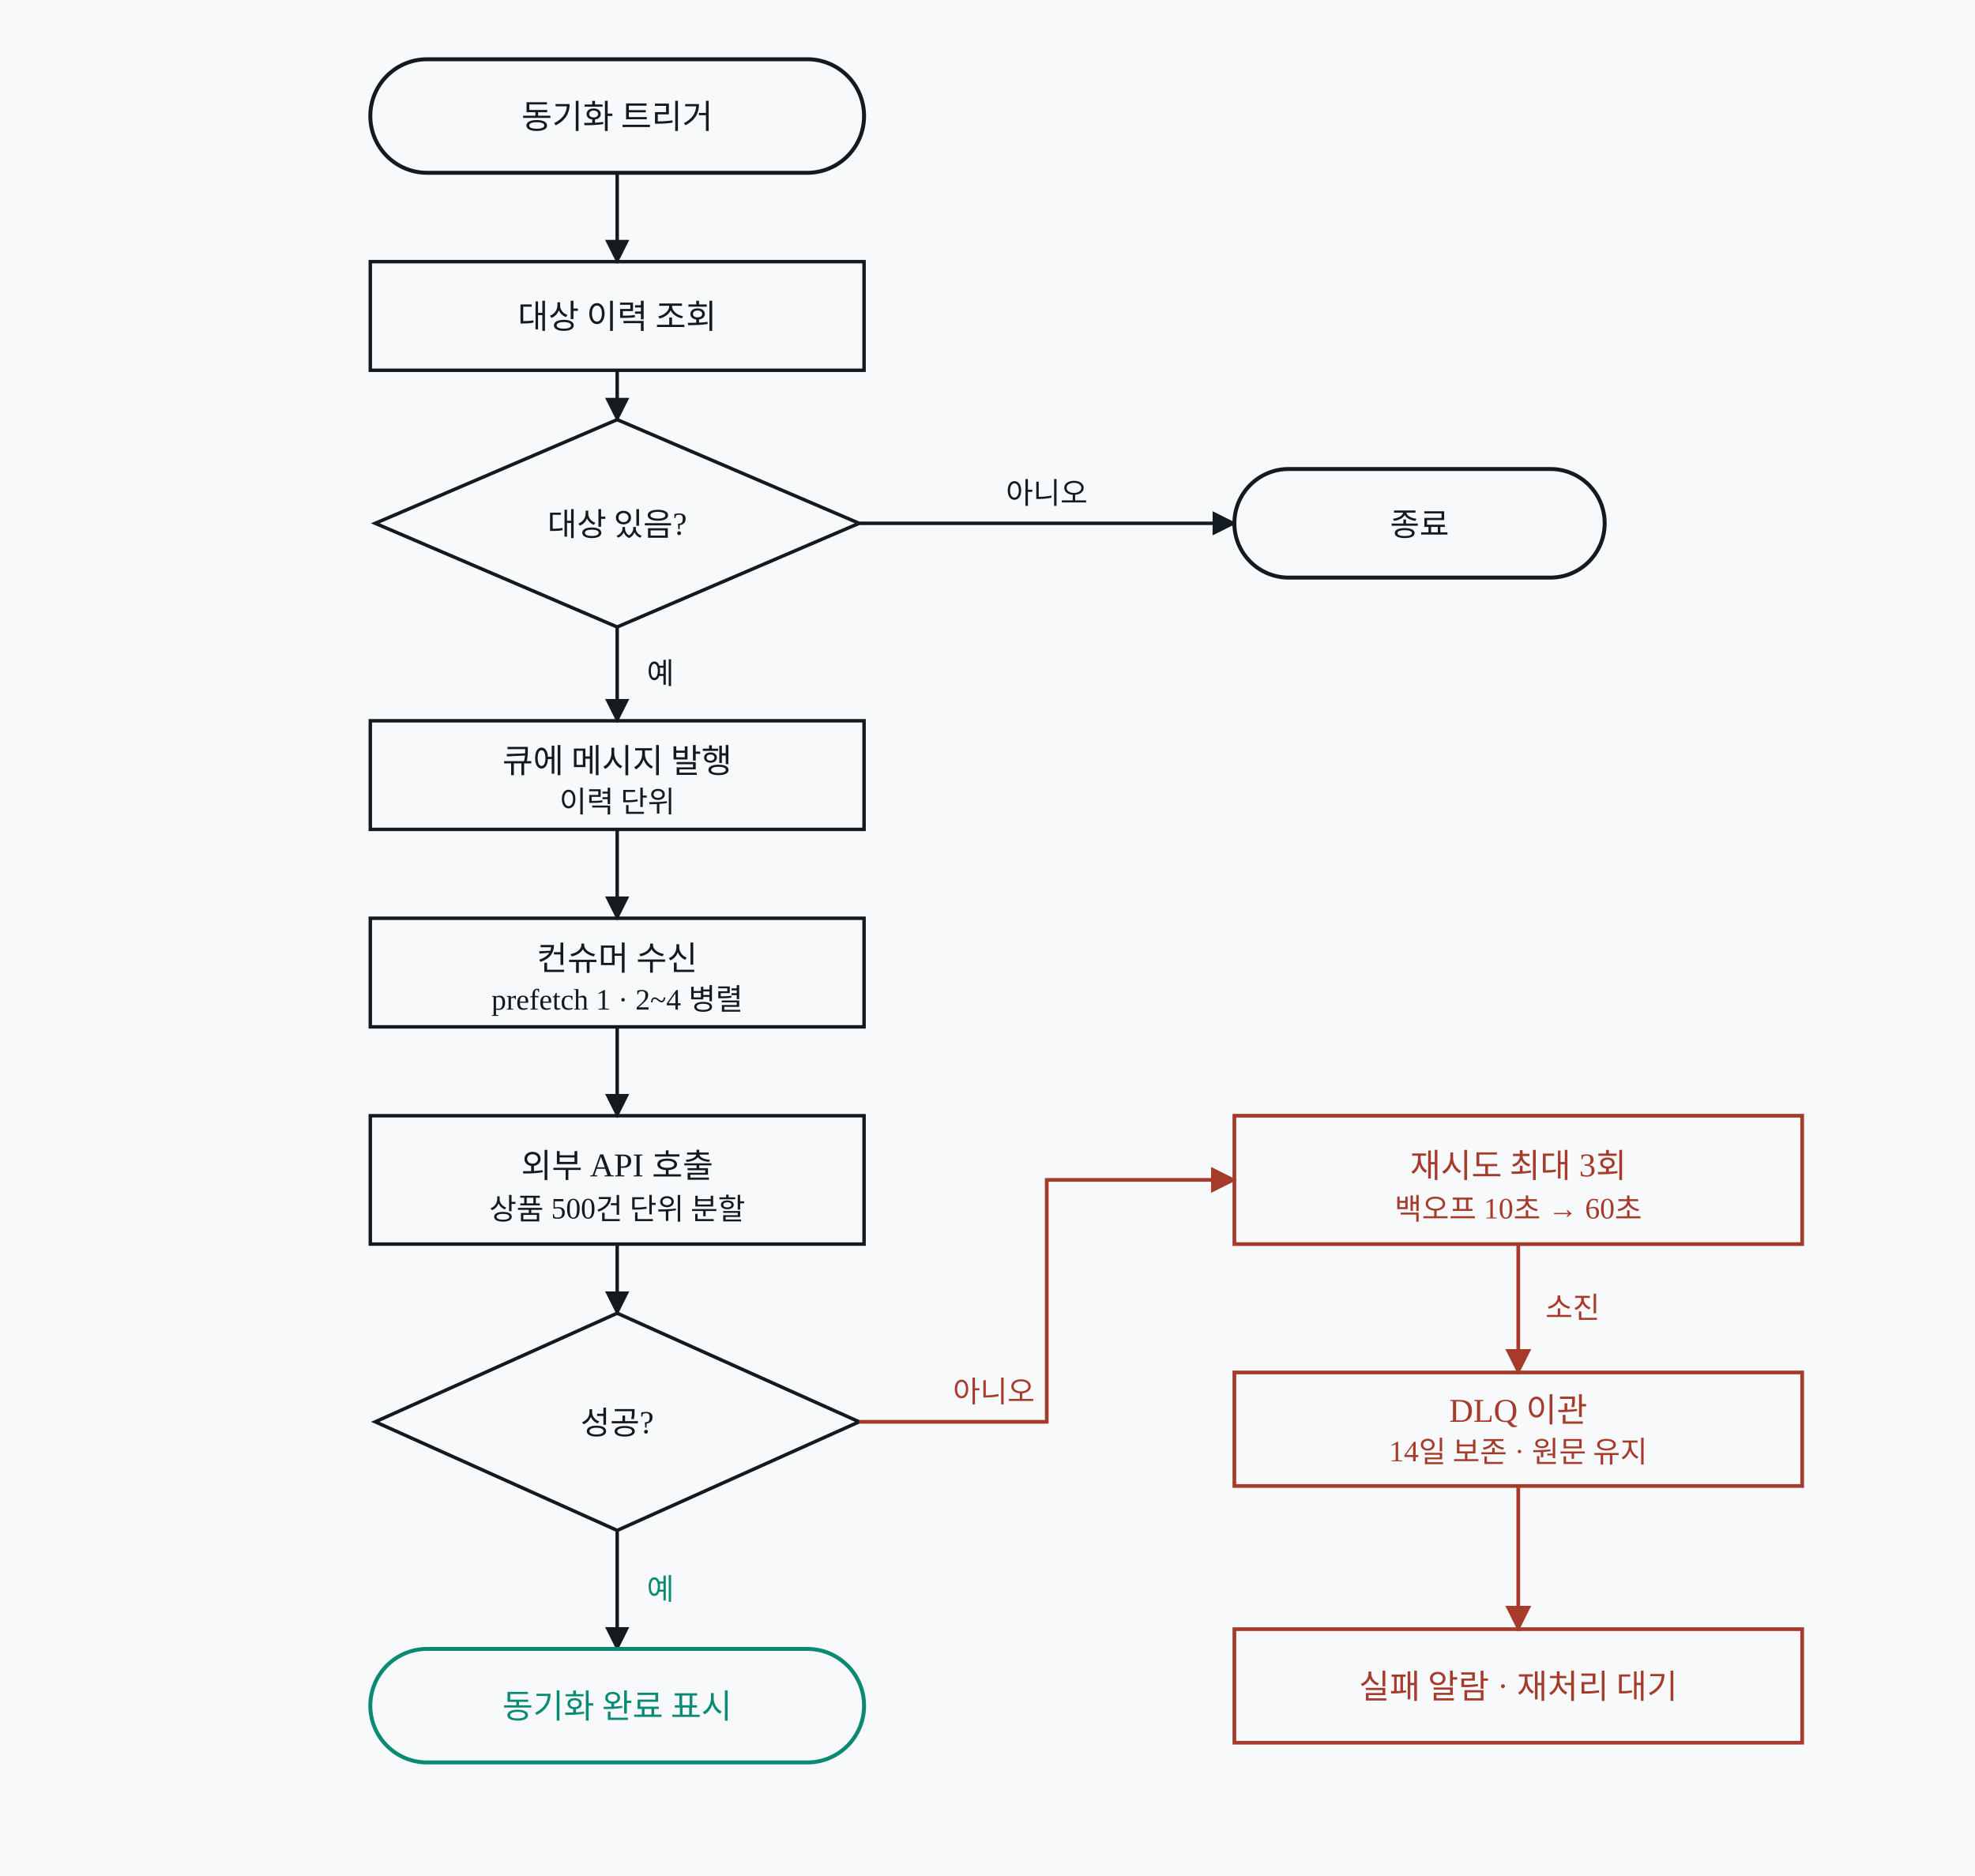
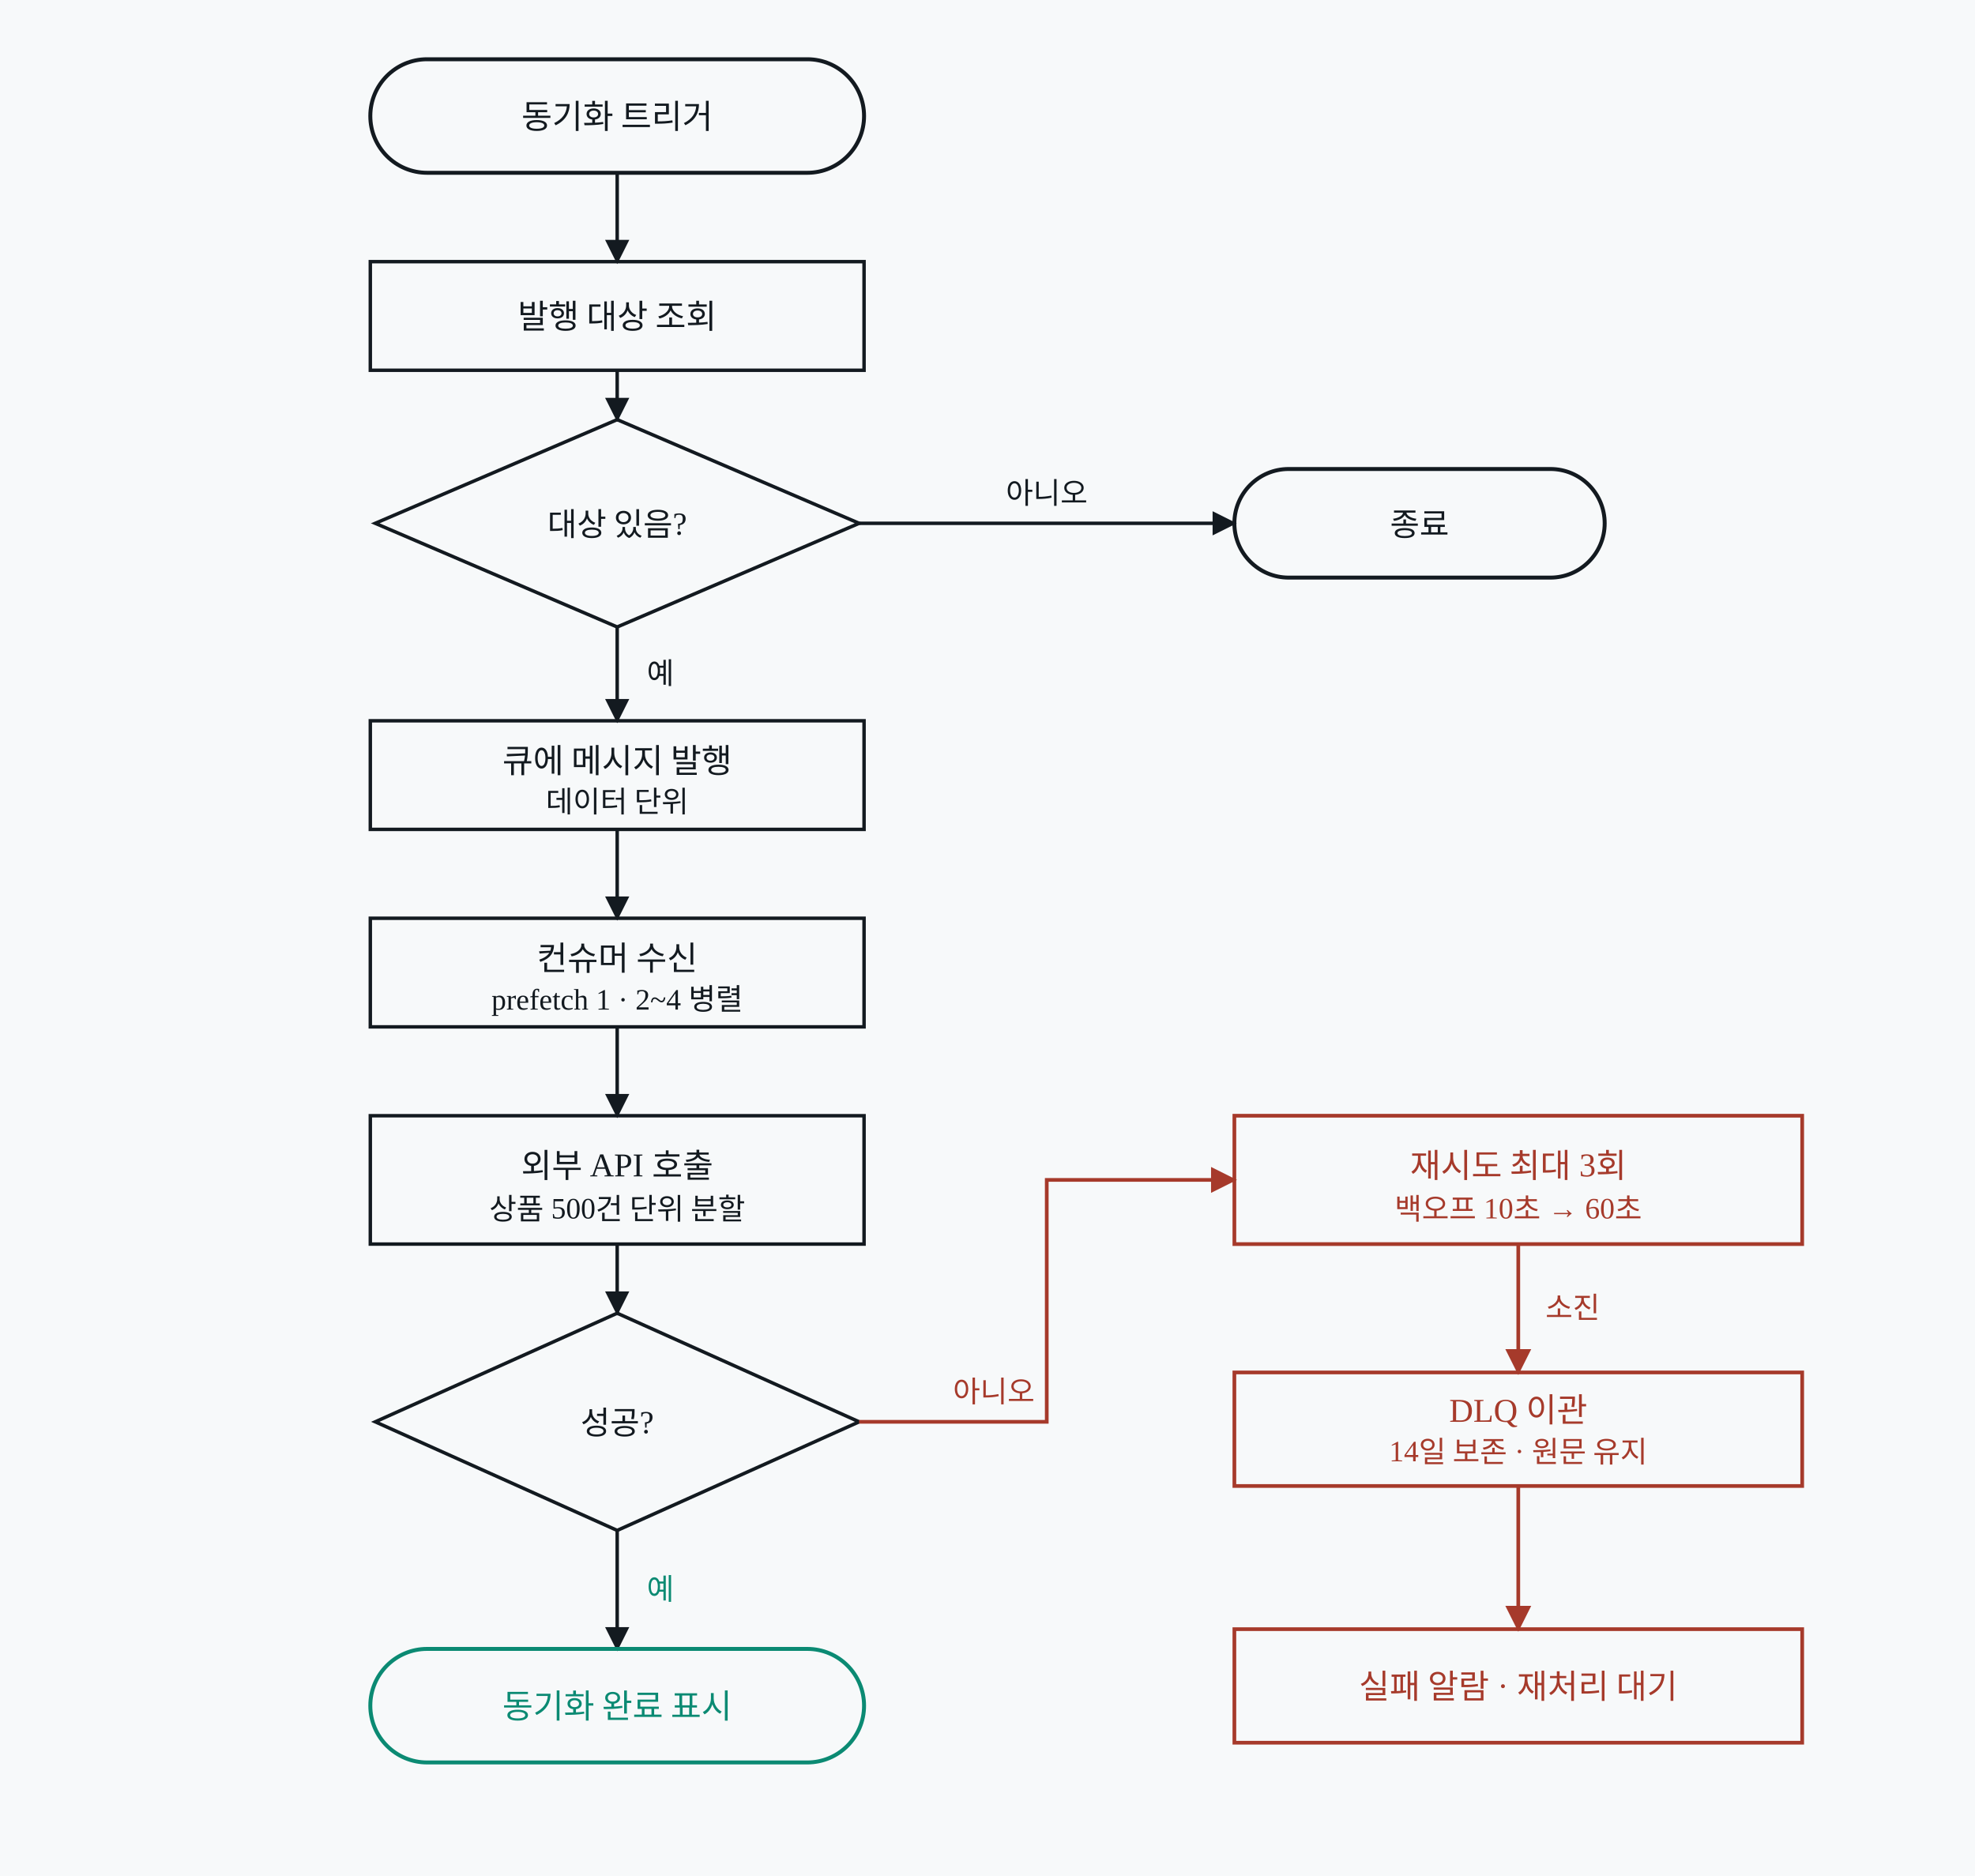
<svg xmlns="http://www.w3.org/2000/svg" viewBox="0 0 800 760" role="img" style="color:#131A20" aria-label="동기화 트리거부터 대상 조회, 메시지 발행, 컨슈머 수신, 외부 API 호출을 거쳐 성공 시 완료 표시, 실패 시 재시도 3회 후 DLQ 이관과 알람으로 이어지는 순서도">
  <rect width="800" height="760" fill="#F7F9FA" />
  <defs>
    <marker id="a2" viewBox="0 0 10 10" refX="9" refY="5" markerWidth="7" markerHeight="7" orient="auto-start-reverse">
      <path d="M0,0 L10,5 L0,10 z" fill="currentColor" />
    </marker>
    <marker id="a2r" viewBox="0 0 10 10" refX="9" refY="5" markerWidth="7" markerHeight="7" orient="auto-start-reverse">
      <path d="M0,0 L10,5 L0,10 z" fill="#A63A2B" />
    </marker>
  </defs>
  <rect x="150" y="24" width="200" height="46" rx="23" fill="none" stroke="currentColor" stroke-width="1.6" />
  <text x="250" y="52" text-anchor="middle" font-size="13.5" fill="currentColor">동기화 트리거</text>
  <line x1="250" y1="70" x2="250" y2="106" stroke="currentColor" stroke-width="1.4" marker-end="url(#a2)" />
  <rect x="150" y="106" width="200" height="44" fill="none" stroke="currentColor" stroke-width="1.4" />
-   <text x="250" y="133" text-anchor="middle" font-size="13.5" fill="currentColor">대상 이력 조회</text>
+   <text x="250" y="133" text-anchor="middle" font-size="13.5" fill="currentColor">발행 대상 조회</text>
  <line x1="250" y1="150" x2="250" y2="170" stroke="currentColor" stroke-width="1.4" marker-end="url(#a2)" />
  <polygon points="250,170 348,212 250,254 152,212" fill="none" stroke="currentColor" stroke-width="1.4" />
  <text x="250" y="217" text-anchor="middle" font-size="13" fill="currentColor">대상 있음?</text>
  <line x1="348" y1="212" x2="500" y2="212" stroke="currentColor" stroke-width="1.4" marker-end="url(#a2)" />
  <text x="424" y="204" text-anchor="middle" font-size="12" font-family="ui-monospace, monospace" fill="currentColor">아니오</text>
  <rect x="500" y="190" width="150" height="44" rx="22" fill="none" stroke="currentColor" stroke-width="1.6" />
  <text x="575" y="217" text-anchor="middle" font-size="13" fill="currentColor">종료</text>
  <line x1="250" y1="254" x2="250" y2="292" stroke="currentColor" stroke-width="1.4" marker-end="url(#a2)" />
  <text x="262" y="277" font-size="12" font-family="ui-monospace, monospace" fill="currentColor">예</text>
  <rect x="150" y="292" width="200" height="44" fill="none" stroke="currentColor" stroke-width="1.4" />
  <text x="250" y="313" text-anchor="middle" font-size="13.5" fill="currentColor">큐에 메시지 발행</text>
-   <text x="250" y="329" text-anchor="middle" font-size="12" fill="currentColor">이력 단위</text>
+   <text x="250" y="329" text-anchor="middle" font-size="12" fill="currentColor">데이터 단위</text>
  <line x1="250" y1="336" x2="250" y2="372" stroke="currentColor" stroke-width="1.4" marker-end="url(#a2)" />
  <rect x="150" y="372" width="200" height="44" fill="none" stroke="currentColor" stroke-width="1.4" />
  <text x="250" y="393" text-anchor="middle" font-size="13.5" fill="currentColor">컨슈머 수신</text>
  <text x="250" y="409" text-anchor="middle" font-size="12" fill="currentColor">prefetch 1 · 2~4 병렬</text>
  <line x1="250" y1="416" x2="250" y2="452" stroke="currentColor" stroke-width="1.4" marker-end="url(#a2)" />
  <rect x="150" y="452" width="200" height="52" fill="none" stroke="currentColor" stroke-width="1.4" />
  <text x="250" y="477" text-anchor="middle" font-size="13.5" fill="currentColor">외부 API 호출</text>
  <text x="250" y="494" text-anchor="middle" font-size="12" fill="currentColor">상품 500건 단위 분할</text>
  <line x1="250" y1="504" x2="250" y2="532" stroke="currentColor" stroke-width="1.4" marker-end="url(#a2)" />
  <polygon points="250,532 348,576 250,620 152,576" fill="none" stroke="currentColor" stroke-width="1.4" />
  <text x="250" y="581" text-anchor="middle" font-size="13" fill="currentColor">성공?</text>
  <line x1="250" y1="620" x2="250" y2="668" stroke="currentColor" stroke-width="1.4" marker-end="url(#a2)" />
  <text x="262" y="648" font-size="12" font-family="ui-monospace, monospace" fill="#0B8A73">예</text>
  <rect x="150" y="668" width="200" height="46" rx="23" fill="none" stroke="#0B8A73" stroke-width="1.6" />
  <text x="250" y="696" text-anchor="middle" font-size="13.5" fill="#0B8A73">동기화 완료 표시</text>
  <polyline points="348,576 424,576 424,478 500,478" fill="none" stroke="#A63A2B" stroke-width="1.5" marker-end="url(#a2r)" />
  <text x="386" y="568" font-size="12" font-family="ui-monospace, monospace" fill="#A63A2B">아니오</text>
  <rect x="500" y="452" width="230" height="52" fill="none" stroke="#A63A2B" stroke-width="1.5" />
  <text x="615" y="477" text-anchor="middle" font-size="13.5" fill="#A63A2B">재시도 최대 3회</text>
  <text x="615" y="494" text-anchor="middle" font-size="12" fill="#A63A2B">백오프 10초 → 60초</text>
  <line x1="615" y1="504" x2="615" y2="556" stroke="#A63A2B" stroke-width="1.5" marker-end="url(#a2r)" />
  <text x="626" y="534" font-size="12" font-family="ui-monospace, monospace" fill="#A63A2B">소진</text>
  <rect x="500" y="556" width="230" height="46" fill="none" stroke="#A63A2B" stroke-width="1.5" />
  <text x="615" y="576" text-anchor="middle" font-size="13.5" fill="#A63A2B">DLQ 이관</text>
  <text x="615" y="592" text-anchor="middle" font-size="12" fill="#A63A2B">14일 보존 · 원문 유지</text>
  <line x1="615" y1="602" x2="615" y2="660" stroke="#A63A2B" stroke-width="1.5" marker-end="url(#a2r)" />
  <rect x="500" y="660" width="230" height="46" fill="none" stroke="#A63A2B" stroke-width="1.5" />
  <text x="615" y="688" text-anchor="middle" font-size="13.5" fill="#A63A2B">실패 알람 · 재처리 대기</text>
</svg>
